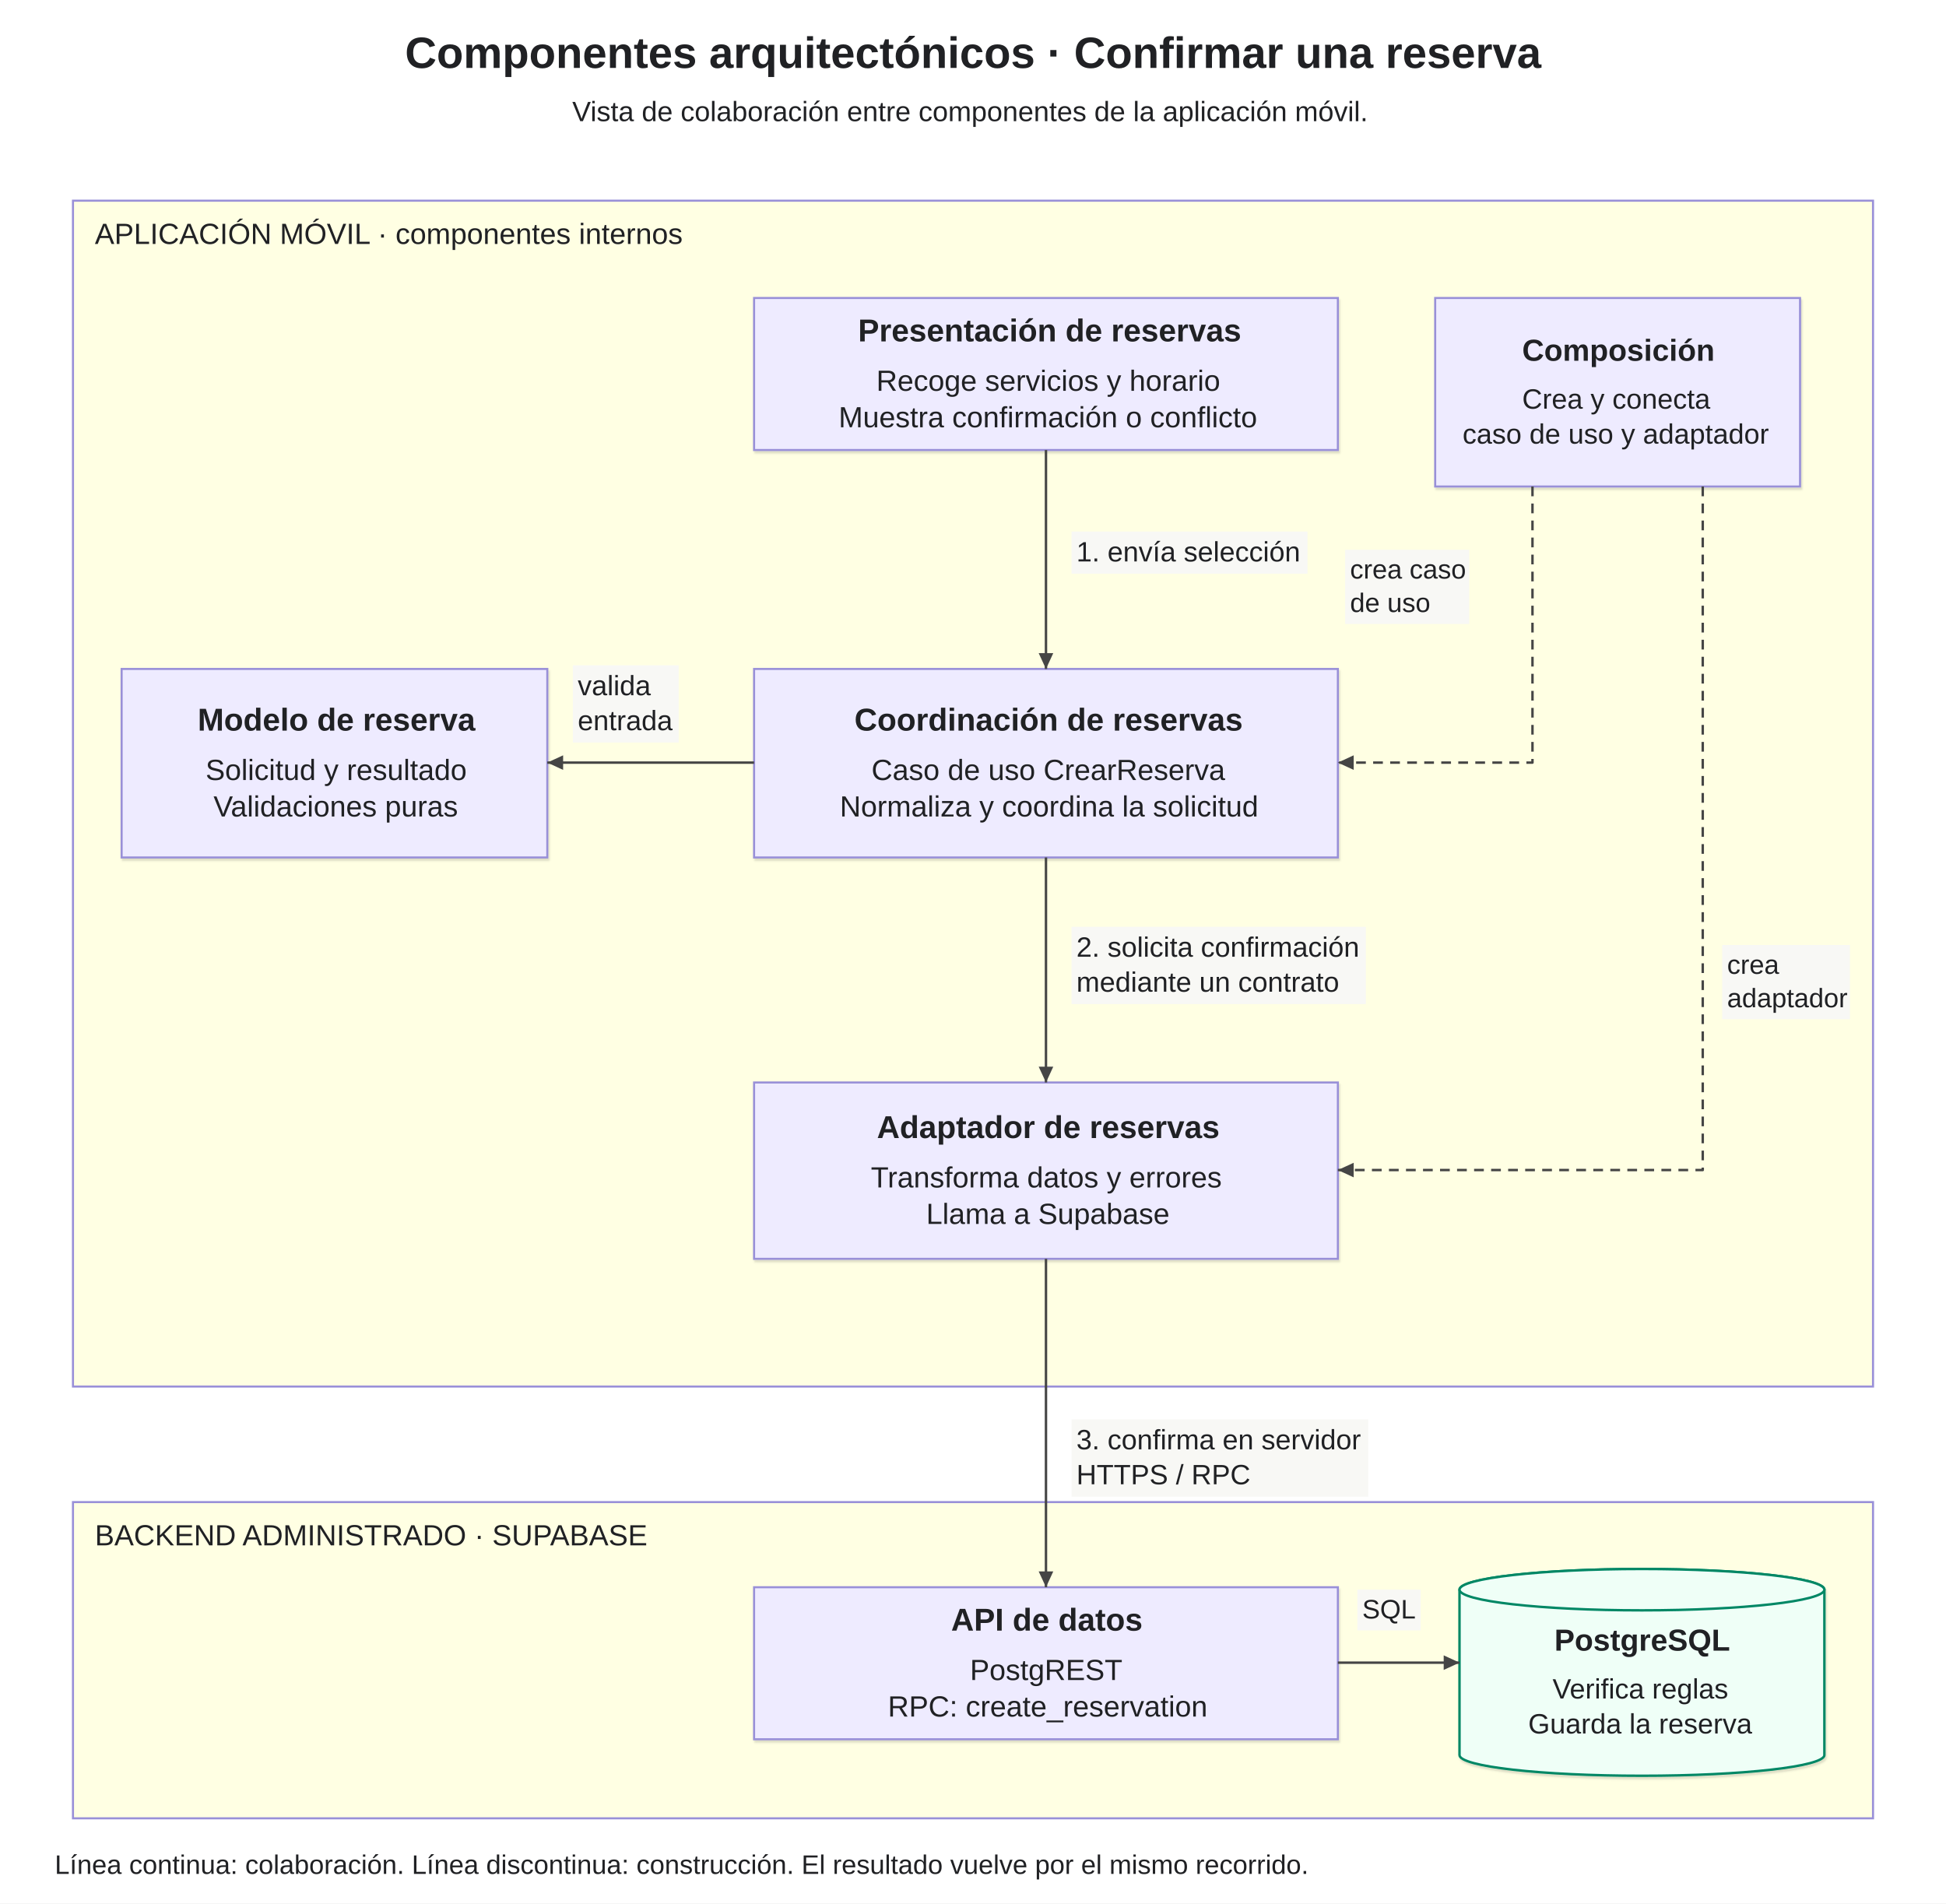
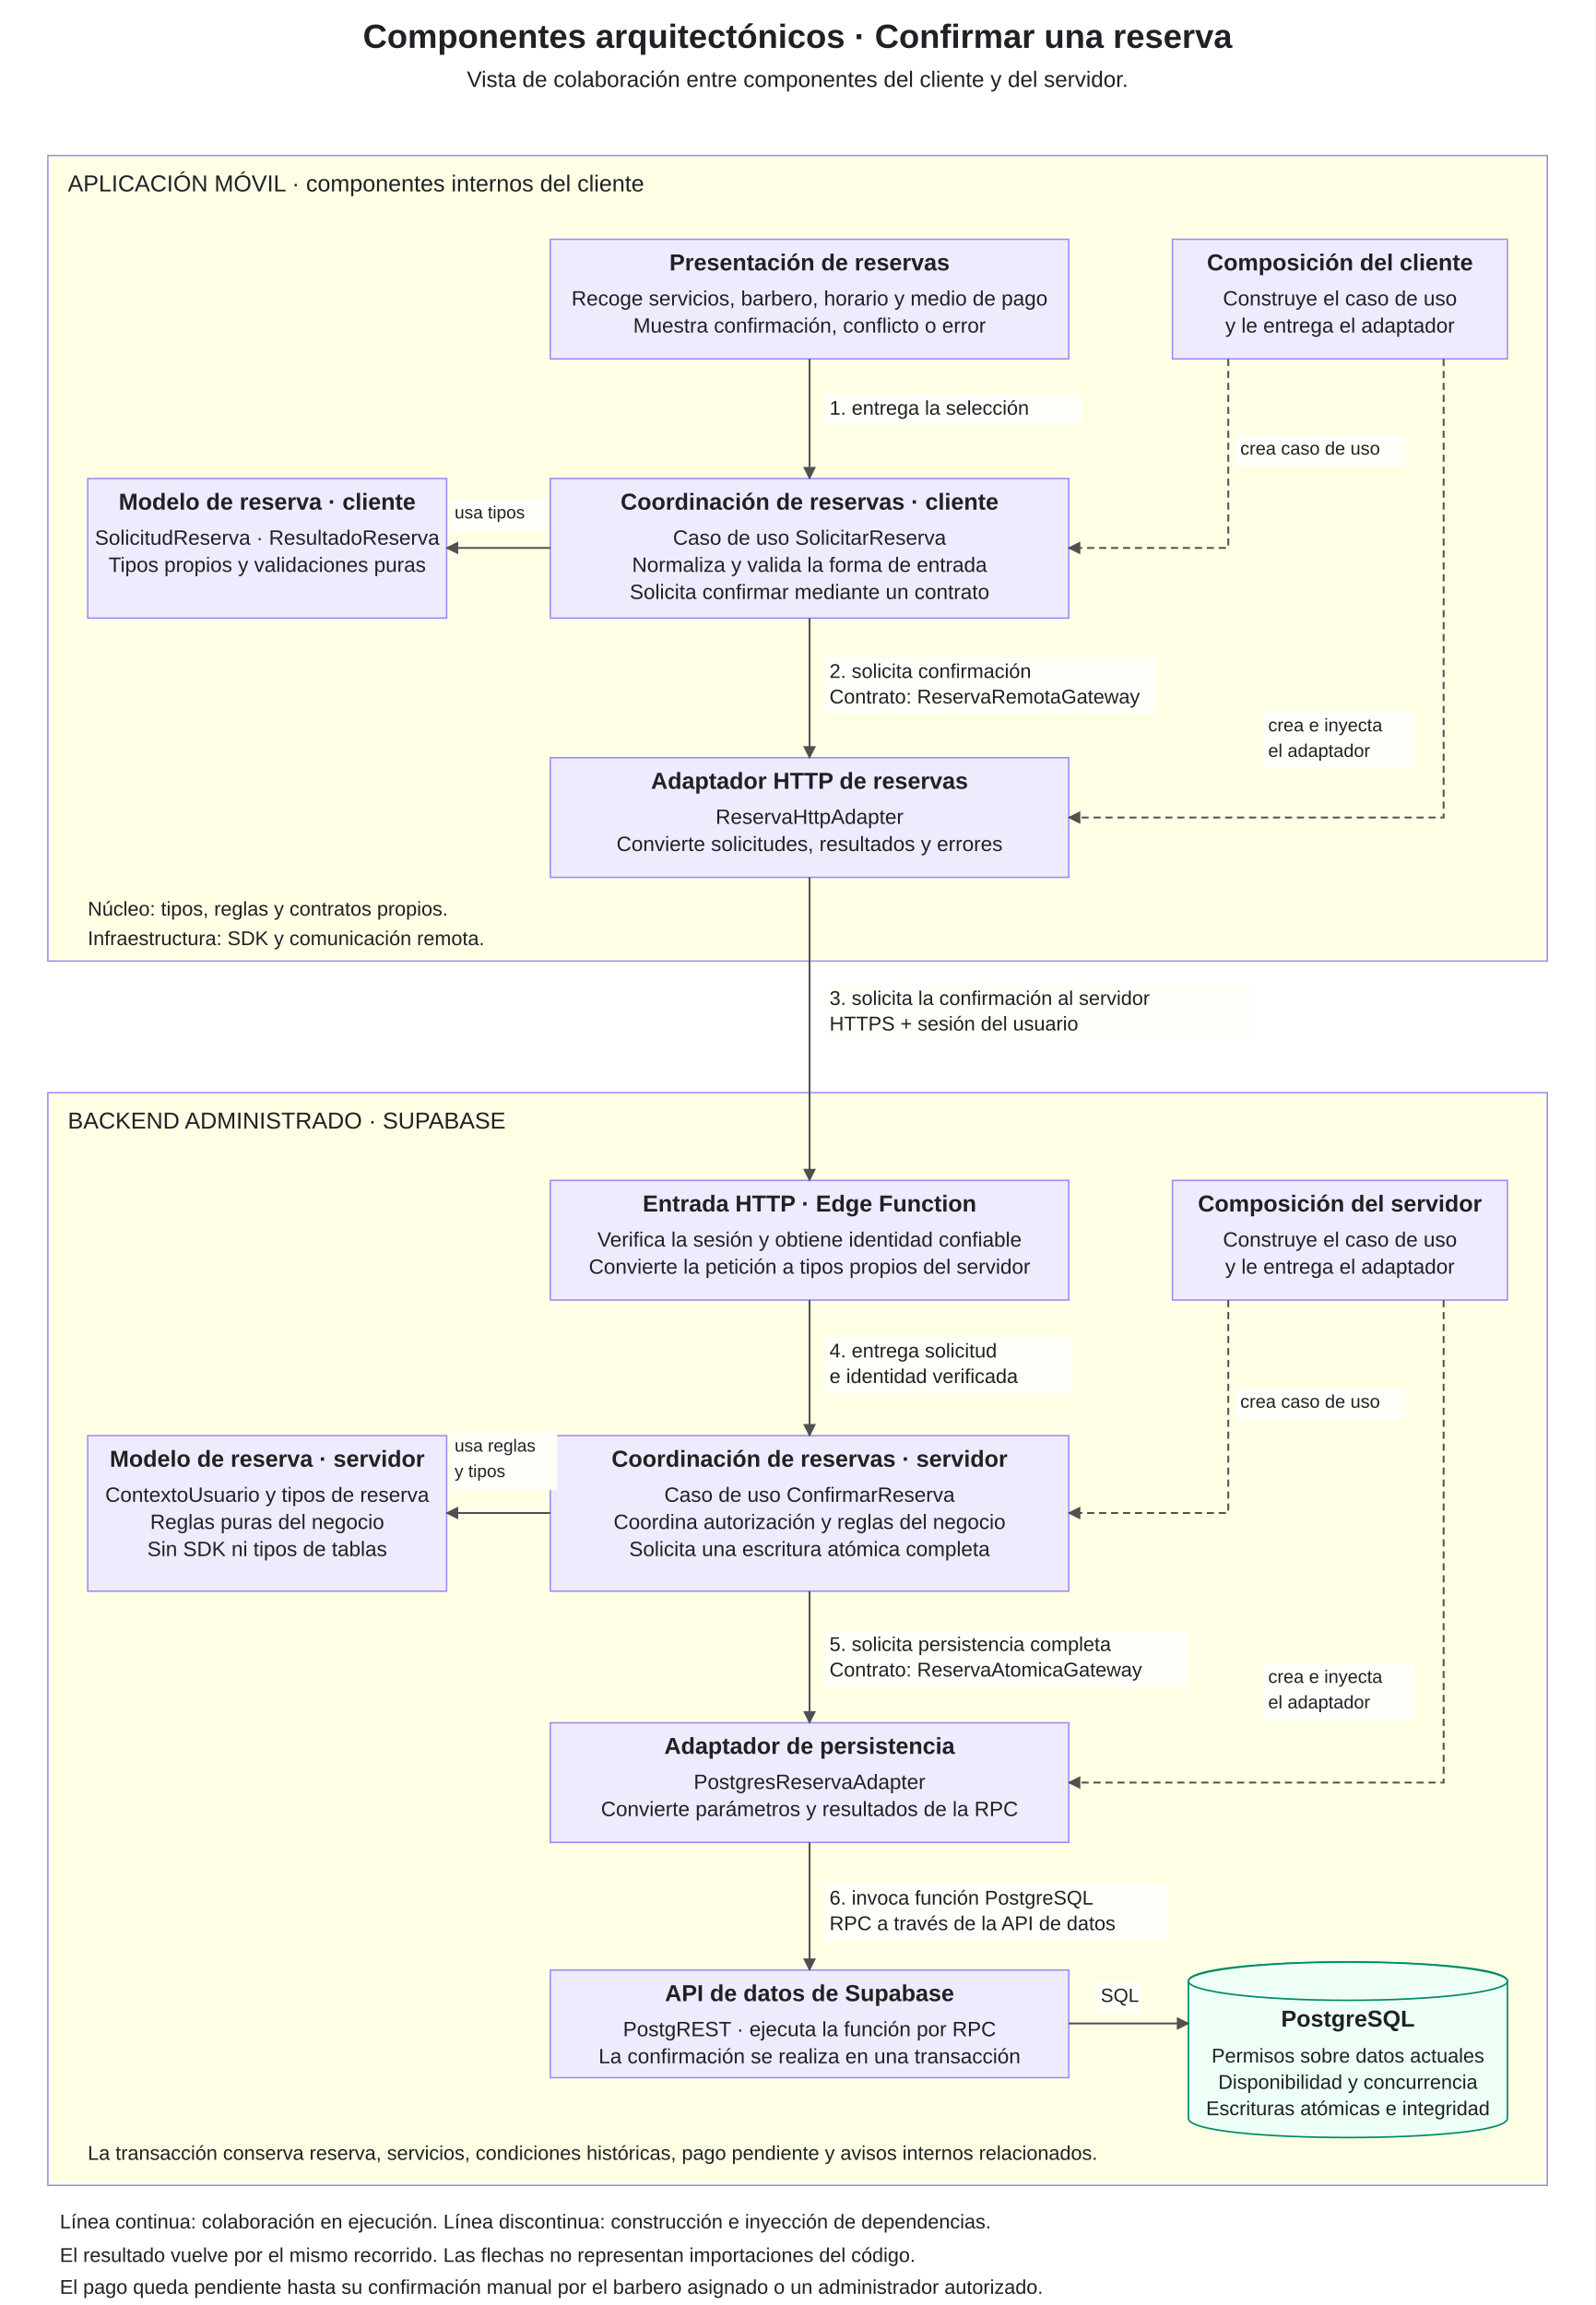
- <svg xmlns="http://www.w3.org/2000/svg" width="1600" height="1565" viewBox="0 0 1600 1565" role="img" aria-labelledby="title desc">
+ <svg xmlns="http://www.w3.org/2000/svg" width="2000" height="2890" viewBox="0 0 2000 2890">
  <defs>
-     <filter id="shadow" x="-10%" y="-10%" width="125%" height="125%">
-       <feDropShadow dx="1" dy="2" stdDeviation="1" flood-opacity="0.13" />
-     </filter>
+     <marker id="arrow" viewBox="0 0 10 10" refX="9" refY="5" markerWidth="7" markerHeight="7" orient="auto">
+       <path d="M0 0L10 5L0 10Z" fill="#505050" />
+     </marker>
  </defs>
-   <rect width="1600" height="1565" fill="white" />
-   <text x="333.00" y="55.84" font-family="Arial, sans-serif" font-size="36" font-weight="700" fill="#202124">Componentes arquitectónicos · Confirmar una reserva</text>
-   <text x="470.50" y="99.62" font-family="Arial, sans-serif" font-size="23" font-weight="400" fill="#202124">Vista de colaboración entre componentes de la aplicación móvil.</text>
-   <rect x="60" y="165" width="1480" height="975" fill="#ffffe3" stroke="#9990d8" stroke-width="1.7" />
-   <text x="78.00" y="200.56" font-family="Arial, sans-serif" font-size="24" font-weight="400" fill="#202124">APLICACIÓN MÓVIL · componentes internos</text>
-   <rect x="620" y="245" width="480" height="125" fill="#eeebff" stroke="#9990d8" stroke-width="1.7" filter="url(#shadow)" />
-   <text x="705.50" y="280.69" font-family="Arial, sans-serif" font-size="26" font-weight="700" fill="#202124">Presentación de reservas</text>
-   <text x="720.50" y="321.31" font-family="Arial, sans-serif" font-size="24" font-weight="400" fill="#202124">Recoge servicios y horario</text>
-   <text x="689.50" y="351.31" font-family="Arial, sans-serif" font-size="24" font-weight="400" fill="#202124">Muestra confirmación o conflicto</text>
-   <rect x="620" y="550" width="480" height="155" fill="#eeebff" stroke="#9990d8" stroke-width="1.7" filter="url(#shadow)" />
-   <text x="702.50" y="600.69" font-family="Arial, sans-serif" font-size="26" font-weight="700" fill="#202124">Coordinación de reservas</text>
-   <text x="716.50" y="641.31" font-family="Arial, sans-serif" font-size="24" font-weight="400" fill="#202124">Caso de uso CrearReserva</text>
-   <text x="690.50" y="671.31" font-family="Arial, sans-serif" font-size="24" font-weight="400" fill="#202124">Normaliza y coordina la solicitud</text>
-   <rect x="100" y="550" width="350" height="155" fill="#eeebff" stroke="#9990d8" stroke-width="1.7" filter="url(#shadow)" />
-   <text x="162.50" y="600.69" font-family="Arial, sans-serif" font-size="26" font-weight="700" fill="#202124">Modelo de reserva</text>
-   <text x="169.00" y="641.31" font-family="Arial, sans-serif" font-size="24" font-weight="400" fill="#202124">Solicitud y resultado</text>
-   <text x="175.52" y="671.31" font-family="Arial, sans-serif" font-size="24" font-weight="400" fill="#202124">Validaciones puras</text>
-   <rect x="620" y="890" width="480" height="145" fill="#eeebff" stroke="#9990d8" stroke-width="1.7" filter="url(#shadow)" />
-   <text x="721.00" y="935.69" font-family="Arial, sans-serif" font-size="26" font-weight="700" fill="#202124">Adaptador de reservas</text>
-   <text x="716.01" y="976.31" font-family="Arial, sans-serif" font-size="24" font-weight="400" fill="#202124">Transforma datos y errores</text>
-   <text x="761.50" y="1006.31" font-family="Arial, sans-serif" font-size="24" font-weight="400" fill="#202124">Llama a Supabase</text>
-   <rect x="1180" y="245" width="300" height="155" fill="#eeebff" stroke="#9990d8" stroke-width="1.7" filter="url(#shadow)" />
-   <text x="1251.50" y="296.62" font-family="Arial, sans-serif" font-size="25" font-weight="700" fill="#202124">Composición</text>
-   <text x="1251.50" y="336.00" font-family="Arial, sans-serif" font-size="23" font-weight="400" fill="#202124">Crea y conecta</text>
-   <text x="1202.50" y="364.75" font-family="Arial, sans-serif" font-size="23" font-weight="400" fill="#202124">caso de uso y adaptador</text>
-   <rect x="60" y="1235" width="1480" height="260" fill="#ffffe3" stroke="#9990d8" stroke-width="1.7" />
-   <text x="78.00" y="1270.56" font-family="Arial, sans-serif" font-size="24" font-weight="400" fill="#202124">BACKEND ADMINISTRADO · SUPABASE</text>
-   <rect x="620" y="1305" width="480" height="125" fill="#eeebff" stroke="#9990d8" stroke-width="1.7" filter="url(#shadow)" />
-   <text x="782.00" y="1340.69" font-family="Arial, sans-serif" font-size="26" font-weight="700" fill="#202124">API de datos</text>
-   <text x="797.50" y="1381.31" font-family="Arial, sans-serif" font-size="24" font-weight="400" fill="#202124">PostgREST</text>
-   <text x="730.00" y="1411.31" font-family="Arial, sans-serif" font-size="24" font-weight="400" fill="#202124">RPC: create_reservation</text>
-   <path d="M1200 1307a150.0 17 0 0 1 300 0V1443a150.0 17 0 0 1 -300 0Z" fill="#effff7" stroke="#008765" stroke-width="2" filter="url(#shadow)" />
-   <ellipse cx="1350.0" cy="1307" rx="150.0" ry="17" fill="#effff7" stroke="#008765" stroke-width="2" />
-   <text x="1278.00" y="1357.12" font-family="Arial, sans-serif" font-size="25" font-weight="700" fill="#202124">PostgreSQL</text>
-   <text x="1276.51" y="1396.49" font-family="Arial, sans-serif" font-size="23" font-weight="400" fill="#202124">Verifica reglas</text>
-   <text x="1256.50" y="1425.24" font-family="Arial, sans-serif" font-size="23" font-weight="400" fill="#202124">Guarda la reserva</text>
-   <polyline points="860,370 860,550" fill="none" stroke="#454545" stroke-width="2" stroke-linejoin="round" />
-   <polygon points="860.00,550.00 866.00,537.00 854.00,537.00" fill="#454545" />
-   <rect x="881" y="437" width="194.00" height="34.75" fill="#f8f8f5" />
-   <text x="885.00" y="461.62" font-family="Arial, sans-serif" font-size="23" font-weight="400" fill="#202124">1. envía selección</text>
-   <polyline points="620,627 450,627" fill="none" stroke="#454545" stroke-width="2" stroke-linejoin="round" />
-   <polygon points="450.00,627.00 463.00,633.00 463.00,621.00" fill="#454545" />
-   <rect x="471" y="547" width="87.00" height="63.50" fill="#f8f8f5" />
-   <text x="475.00" y="571.62" font-family="Arial, sans-serif" font-size="23" font-weight="400" fill="#202124">valida</text>
-   <text x="475.00" y="600.37" font-family="Arial, sans-serif" font-size="23" font-weight="400" fill="#202124">entrada</text>
-   <polyline points="860,705 860,890" fill="none" stroke="#454545" stroke-width="2" stroke-linejoin="round" />
-   <polygon points="860.00,890.00 866.00,877.00 854.00,877.00" fill="#454545" />
-   <rect x="881" y="762" width="242.00" height="63.50" fill="#f8f8f5" />
-   <text x="885.00" y="786.62" font-family="Arial, sans-serif" font-size="23" font-weight="400" fill="#202124">2. solicita confirmación</text>
-   <text x="885.00" y="815.37" font-family="Arial, sans-serif" font-size="23" font-weight="400" fill="#202124">mediante un contrato</text>
-   <polyline points="1260,400 1260,627 1100,627" fill="none" stroke="#454545" stroke-width="2" stroke-linejoin="round" stroke-dasharray="8 6" />
-   <polygon points="1100.00,627.00 1113.00,633.00 1113.00,621.00" fill="#454545" />
-   <rect x="1106" y="452" width="102.00" height="61.00" fill="#f8f8f5" />
-   <text x="1110.00" y="475.68" font-family="Arial, sans-serif" font-size="22" font-weight="400" fill="#202124">crea caso</text>
-   <text x="1110.00" y="503.18" font-family="Arial, sans-serif" font-size="22" font-weight="400" fill="#202124">de uso</text>
-   <polyline points="1400,400 1400,962 1100,962" fill="none" stroke="#454545" stroke-width="2" stroke-linejoin="round" stroke-dasharray="8 6" />
-   <polygon points="1100.00,962.00 1113.00,968.00 1113.00,956.00" fill="#454545" />
-   <rect x="1416" y="777" width="105.00" height="61.00" fill="#f8f8f5" />
-   <text x="1420.00" y="800.68" font-family="Arial, sans-serif" font-size="22" font-weight="400" fill="#202124">crea</text>
-   <text x="1420.00" y="828.18" font-family="Arial, sans-serif" font-size="22" font-weight="400" fill="#202124">adaptador</text>
-   <polyline points="860,1035 860,1305" fill="none" stroke="#454545" stroke-width="2" stroke-linejoin="round" />
-   <polygon points="860.00,1305.00 866.00,1292.00 854.00,1292.00" fill="#454545" />
-   <rect x="881" y="1167" width="244.00" height="63.50" fill="#f8f8f5" />
-   <text x="885.00" y="1191.62" font-family="Arial, sans-serif" font-size="23" font-weight="400" fill="#202124">3. confirma en servidor</text>
-   <text x="885.00" y="1220.37" font-family="Arial, sans-serif" font-size="23" font-weight="400" fill="#202124">HTTPS / RPC</text>
-   <polyline points="1100,1367 1200,1367" fill="none" stroke="#454545" stroke-width="2" stroke-linejoin="round" />
-   <polygon points="1200.00,1367.00 1187.00,1361.00 1187.00,1373.00" fill="#454545" />
-   <rect x="1116" y="1307" width="52.00" height="33.50" fill="#f8f8f5" />
-   <text x="1120.00" y="1330.68" font-family="Arial, sans-serif" font-size="22" font-weight="400" fill="#202124">SQL</text>
-   <text x="45.00" y="1540.68" font-family="Arial, sans-serif" font-size="22" font-weight="400" fill="#202124">Línea continua: colaboración. Línea discontinua: construcción. El resultado vuelve por el mismo recorrido.</text>
+   <rect width="2000" height="2890" fill="white" />
+   <text x="1000" y="60" font-family="Arial,sans-serif" font-size="42" font-weight="700" text-anchor="middle" fill="#202124">Componentes arquitectónicos · Confirmar una reserva</text>
+   <text x="1000" y="109" font-family="Arial,sans-serif" font-size="28" font-weight="400" text-anchor="middle" fill="#202124">Vista de colaboración entre componentes del cliente y del servidor.</text>
+   <rect x="60" y="195" width="1880" height="1010" fill="#ffffe6" stroke="#9d8af4" stroke-width="1.8" />
+   <text x="85" y="240" font-family="Arial,sans-serif" font-size="29" font-weight="400" text-anchor="start" fill="#202124">APLICACIÓN MÓVIL · componentes internos del cliente</text>
+   <rect x="690" y="300" width="650" height="150" fill="#eeebff" stroke="#9d8af4" stroke-width="1.8" />
+   <text x="1015" y="339" font-family="Arial,sans-serif" font-size="29" font-weight="700" text-anchor="middle" fill="#202124">Presentación de reservas</text>
+   <text x="1015" y="383" font-family="Arial,sans-serif" font-size="26" font-weight="400" text-anchor="middle" fill="#202124">Recoge servicios, barbero, horario y medio de pago</text>
+   <text x="1015" y="417" font-family="Arial,sans-serif" font-size="26" font-weight="400" text-anchor="middle" fill="#202124">Muestra confirmación, conflicto o error</text>
+   <rect x="690" y="600" width="650" height="175" fill="#eeebff" stroke="#9d8af4" stroke-width="1.8" />
+   <text x="1015" y="639" font-family="Arial,sans-serif" font-size="29" font-weight="700" text-anchor="middle" fill="#202124">Coordinación de reservas · cliente</text>
+   <text x="1015" y="683" font-family="Arial,sans-serif" font-size="26" font-weight="400" text-anchor="middle" fill="#202124">Caso de uso SolicitarReserva</text>
+   <text x="1015" y="717" font-family="Arial,sans-serif" font-size="26" font-weight="400" text-anchor="middle" fill="#202124">Normaliza y valida la forma de entrada</text>
+   <text x="1015" y="751" font-family="Arial,sans-serif" font-size="26" font-weight="400" text-anchor="middle" fill="#202124">Solicita confirmar mediante un contrato</text>
+   <rect x="110" y="600" width="450" height="175" fill="#eeebff" stroke="#9d8af4" stroke-width="1.8" />
+   <text x="335" y="639" font-family="Arial,sans-serif" font-size="29" font-weight="700" text-anchor="middle" fill="#202124">Modelo de reserva · cliente</text>
+   <text x="335" y="683" font-family="Arial,sans-serif" font-size="26" font-weight="400" text-anchor="middle" fill="#202124">SolicitudReserva · ResultadoReserva</text>
+   <text x="335" y="717" font-family="Arial,sans-serif" font-size="26" font-weight="400" text-anchor="middle" fill="#202124">Tipos propios y validaciones puras</text>
+   <rect x="690" y="950" width="650" height="150" fill="#eeebff" stroke="#9d8af4" stroke-width="1.8" />
+   <text x="1015" y="989" font-family="Arial,sans-serif" font-size="29" font-weight="700" text-anchor="middle" fill="#202124">Adaptador HTTP de reservas</text>
+   <text x="1015" y="1033" font-family="Arial,sans-serif" font-size="26" font-weight="400" text-anchor="middle" fill="#202124">ReservaHttpAdapter</text>
+   <text x="1015" y="1067" font-family="Arial,sans-serif" font-size="26" font-weight="400" text-anchor="middle" fill="#202124">Convierte solicitudes, resultados y errores</text>
+   <rect x="1470" y="300" width="420" height="150" fill="#eeebff" stroke="#9d8af4" stroke-width="1.8" />
+   <text x="1680" y="339" font-family="Arial,sans-serif" font-size="29" font-weight="700" text-anchor="middle" fill="#202124">Composición del cliente</text>
+   <text x="1680" y="383" font-family="Arial,sans-serif" font-size="26" font-weight="400" text-anchor="middle" fill="#202124">Construye el caso de uso</text>
+   <text x="1680" y="417" font-family="Arial,sans-serif" font-size="26" font-weight="400" text-anchor="middle" fill="#202124">y le entrega el adaptador</text>
+   <path d="M1015 450V600" fill="none" stroke="#505050" stroke-width="2.3" marker-end="url(#arrow)" />
+   <rect x="1035" y="495" width="320.75" height="37" fill="#fffffa" stroke="#fffffa" stroke-width="1.8" />
+   <text x="1040" y="520" font-family="Arial,sans-serif" font-size="25" font-weight="400" text-anchor="start" fill="#202124">1. entrega la selección</text>
+   <path d="M690 687H560" fill="none" stroke="#505050" stroke-width="2.3" marker-end="url(#arrow)" />
+   <rect x="565" y="628" width="120.94" height="37" fill="#fffffa" stroke="#fffffa" stroke-width="1.8" />
+   <text x="570" y="650" font-family="Arial,sans-serif" font-size="22" font-weight="400" text-anchor="start" fill="#202124">usa tipos</text>
+   <path d="M1015 775V950" fill="none" stroke="#505050" stroke-width="2.3" marker-end="url(#arrow)" />
+   <rect x="1035" y="825" width="413.5" height="69" fill="#fffffa" stroke="#fffffa" stroke-width="1.8" />
+   <text x="1040" y="850" font-family="Arial,sans-serif" font-size="25" font-weight="400" text-anchor="start" fill="#202124">2. solicita confirmación</text>
+   <text x="1040" y="882" font-family="Arial,sans-serif" font-size="25" font-weight="400" text-anchor="start" fill="#202124">Contrato: ReservaRemotaGateway</text>
+   <path d="M1540 450V687H1340" fill="none" stroke="#505050" stroke-width="2.3" stroke-dasharray="9 6" marker-end="url(#arrow)" />
+   <rect x="1550" y="547" width="211.04" height="37" fill="#fffffa" stroke="#fffffa" stroke-width="1.8" />
+   <text x="1555" y="570" font-family="Arial,sans-serif" font-size="23" font-weight="400" text-anchor="start" fill="#202124">crea caso de uso</text>
+   <path d="M1810 450V1025H1340" fill="none" stroke="#505050" stroke-width="2.3" stroke-dasharray="9 6" marker-end="url(#arrow)" />
+   <rect x="1585" y="894" width="186.66" height="69" fill="#fffffa" stroke="#fffffa" stroke-width="1.8" />
+   <text x="1590" y="917" font-family="Arial,sans-serif" font-size="23" font-weight="400" text-anchor="start" fill="#202124">crea e inyecta</text>
+   <text x="1590" y="949" font-family="Arial,sans-serif" font-size="23" font-weight="400" text-anchor="start" fill="#202124">el adaptador</text>
+   <text x="110" y="1148" font-family="Arial,sans-serif" font-size="25" font-weight="400" text-anchor="start" fill="#202124">Núcleo: tipos, reglas y contratos propios.</text>
+   <text x="110" y="1185" font-family="Arial,sans-serif" font-size="25" font-weight="400" text-anchor="start" fill="#202124">Infraestructura: SDK y comunicación remota.</text>
+   <rect x="60" y="1370" width="1880" height="1370" fill="#ffffe6" stroke="#9d8af4" stroke-width="1.8" />
+   <text x="85" y="1415" font-family="Arial,sans-serif" font-size="29" font-weight="400" text-anchor="start" fill="#202124">BACKEND ADMINISTRADO · SUPABASE</text>
+   <rect x="690" y="1480" width="650" height="150" fill="#eeebff" stroke="#9d8af4" stroke-width="1.8" />
+   <text x="1015" y="1519" font-family="Arial,sans-serif" font-size="29" font-weight="700" text-anchor="middle" fill="#202124">Entrada HTTP · Edge Function</text>
+   <text x="1015" y="1563" font-family="Arial,sans-serif" font-size="26" font-weight="400" text-anchor="middle" fill="#202124">Verifica la sesión y obtiene identidad confiable</text>
+   <text x="1015" y="1597" font-family="Arial,sans-serif" font-size="26" font-weight="400" text-anchor="middle" fill="#202124">Convierte la petición a tipos propios del servidor</text>
+   <rect x="690" y="1800" width="650" height="195" fill="#eeebff" stroke="#9d8af4" stroke-width="1.8" />
+   <text x="1015" y="1839" font-family="Arial,sans-serif" font-size="29" font-weight="700" text-anchor="middle" fill="#202124">Coordinación de reservas · servidor</text>
+   <text x="1015" y="1883" font-family="Arial,sans-serif" font-size="26" font-weight="400" text-anchor="middle" fill="#202124">Caso de uso ConfirmarReserva</text>
+   <text x="1015" y="1917" font-family="Arial,sans-serif" font-size="26" font-weight="400" text-anchor="middle" fill="#202124">Coordina autorización y reglas del negocio</text>
+   <text x="1015" y="1951" font-family="Arial,sans-serif" font-size="26" font-weight="400" text-anchor="middle" fill="#202124">Solicita una escritura atómica completa</text>
+   <rect x="110" y="1800" width="450" height="195" fill="#eeebff" stroke="#9d8af4" stroke-width="1.8" />
+   <text x="335" y="1839" font-family="Arial,sans-serif" font-size="29" font-weight="700" text-anchor="middle" fill="#202124">Modelo de reserva · servidor</text>
+   <text x="335" y="1883" font-family="Arial,sans-serif" font-size="26" font-weight="400" text-anchor="middle" fill="#202124">ContextoUsuario y tipos de reserva</text>
+   <text x="335" y="1917" font-family="Arial,sans-serif" font-size="26" font-weight="400" text-anchor="middle" fill="#202124">Reglas puras del negocio</text>
+   <text x="335" y="1951" font-family="Arial,sans-serif" font-size="26" font-weight="400" text-anchor="middle" fill="#202124">Sin SDK ni tipos de tablas</text>
+   <rect x="690" y="2160" width="650" height="150" fill="#eeebff" stroke="#9d8af4" stroke-width="1.8" />
+   <text x="1015" y="2199" font-family="Arial,sans-serif" font-size="29" font-weight="700" text-anchor="middle" fill="#202124">Adaptador de persistencia</text>
+   <text x="1015" y="2243" font-family="Arial,sans-serif" font-size="26" font-weight="400" text-anchor="middle" fill="#202124">PostgresReservaAdapter</text>
+   <text x="1015" y="2277" font-family="Arial,sans-serif" font-size="26" font-weight="400" text-anchor="middle" fill="#202124">Convierte parámetros y resultados de la RPC</text>
+   <rect x="1470" y="1480" width="420" height="150" fill="#eeebff" stroke="#9d8af4" stroke-width="1.8" />
+   <text x="1680" y="1519" font-family="Arial,sans-serif" font-size="29" font-weight="700" text-anchor="middle" fill="#202124">Composición del servidor</text>
+   <text x="1680" y="1563" font-family="Arial,sans-serif" font-size="26" font-weight="400" text-anchor="middle" fill="#202124">Construye el caso de uso</text>
+   <text x="1680" y="1597" font-family="Arial,sans-serif" font-size="26" font-weight="400" text-anchor="middle" fill="#202124">y le entrega el adaptador</text>
+   <path d="M1015 1100V1480" fill="none" stroke="#505050" stroke-width="2.3" marker-end="url(#arrow)" />
+   <rect x="1035" y="1235" width="532.75" height="69" fill="#fffffa" stroke="#fffffa" stroke-width="1.8" />
+   <text x="1040" y="1260" font-family="Arial,sans-serif" font-size="25" font-weight="400" text-anchor="start" fill="#202124">3. solicita la confirmación al servidor</text>
+   <text x="1040" y="1292" font-family="Arial,sans-serif" font-size="25" font-weight="400" text-anchor="start" fill="#202124">HTTPS + sesión del usuario</text>
+   <path d="M1015 1630V1800" fill="none" stroke="#505050" stroke-width="2.3" marker-end="url(#arrow)" />
+   <rect x="1035" y="1677" width="307.5" height="69" fill="#fffffa" stroke="#fffffa" stroke-width="1.8" />
+   <text x="1040" y="1702" font-family="Arial,sans-serif" font-size="25" font-weight="400" text-anchor="start" fill="#202124">4. entrega solicitud</text>
+   <text x="1040" y="1734" font-family="Arial,sans-serif" font-size="25" font-weight="400" text-anchor="start" fill="#202124">e identidad verificada</text>
+   <path d="M690 1897H560" fill="none" stroke="#505050" stroke-width="2.3" marker-end="url(#arrow)" />
+   <rect x="565" y="1798" width="132.6" height="69" fill="#fffffa" stroke="#fffffa" stroke-width="1.8" />
+   <text x="570" y="1820" font-family="Arial,sans-serif" font-size="22" font-weight="400" text-anchor="start" fill="#202124">usa reglas</text>
+   <text x="570" y="1852" font-family="Arial,sans-serif" font-size="22" font-weight="400" text-anchor="start" fill="#202124">y tipos</text>
+   <path d="M1015 1995V2160" fill="none" stroke="#505050" stroke-width="2.3" marker-end="url(#arrow)" />
+   <rect x="1035" y="2045" width="453.25" height="69" fill="#fffffa" stroke="#fffffa" stroke-width="1.8" />
+   <text x="1040" y="2070" font-family="Arial,sans-serif" font-size="25" font-weight="400" text-anchor="start" fill="#202124">5. solicita persistencia completa</text>
+   <text x="1040" y="2102" font-family="Arial,sans-serif" font-size="25" font-weight="400" text-anchor="start" fill="#202124">Contrato: ReservaAtomicaGateway</text>
+   <path d="M1540 1630V1897H1340" fill="none" stroke="#505050" stroke-width="2.3" stroke-dasharray="9 6" marker-end="url(#arrow)" />
+   <rect x="1550" y="1742" width="211.04" height="37" fill="#fffffa" stroke="#fffffa" stroke-width="1.8" />
+   <text x="1555" y="1765" font-family="Arial,sans-serif" font-size="23" font-weight="400" text-anchor="start" fill="#202124">crea caso de uso</text>
+   <path d="M1810 1630V2235H1340" fill="none" stroke="#505050" stroke-width="2.3" stroke-dasharray="9 6" marker-end="url(#arrow)" />
+   <rect x="1585" y="2087" width="186.66" height="69" fill="#fffffa" stroke="#fffffa" stroke-width="1.8" />
+   <text x="1590" y="2110" font-family="Arial,sans-serif" font-size="23" font-weight="400" text-anchor="start" fill="#202124">crea e inyecta</text>
+   <text x="1590" y="2142" font-family="Arial,sans-serif" font-size="23" font-weight="400" text-anchor="start" fill="#202124">el adaptador</text>
+   <rect x="690" y="2470" width="650" height="135" fill="#eeebff" stroke="#9d8af4" stroke-width="1.8" />
+   <text x="1015" y="2509" font-family="Arial,sans-serif" font-size="29" font-weight="700" text-anchor="middle" fill="#202124">API de datos de Supabase</text>
+   <text x="1015" y="2553" font-family="Arial,sans-serif" font-size="26" font-weight="400" text-anchor="middle" fill="#202124">PostgREST · ejecuta la función por RPC</text>
+   <text x="1015" y="2587" font-family="Arial,sans-serif" font-size="26" font-weight="400" text-anchor="middle" fill="#202124">La confirmación se realiza en una transacción</text>
+   <path d="M1015 2310V2470" fill="none" stroke="#505050" stroke-width="2.3" marker-end="url(#arrow)" />
+   <rect x="1035" y="2363" width="426.75" height="69" fill="#fffffa" stroke="#fffffa" stroke-width="1.8" />
+   <text x="1040" y="2388" font-family="Arial,sans-serif" font-size="25" font-weight="400" text-anchor="start" fill="#202124">6. invoca función PostgreSQL</text>
+   <text x="1040" y="2420" font-family="Arial,sans-serif" font-size="25" font-weight="400" text-anchor="start" fill="#202124">RPC a través de la API de datos</text>
+   <path d="M1490 2484C1490 2452 1890 2452 1890 2484V2656C1890 2688 1490 2688 1490 2656Z" fill="#eefff6" stroke="#008b69" stroke-width="2" />
+   <ellipse cx="1690" cy="2484" rx="200" ry="24" fill="#eefff6" stroke="#008b69" stroke-width="2" />
+   <text x="1690" y="2541" font-family="Arial,sans-serif" font-size="29" font-weight="700" text-anchor="middle" fill="#202124">PostgreSQL</text>
+   <text x="1690" y="2586" font-family="Arial,sans-serif" font-size="25" font-weight="400" text-anchor="middle" fill="#202124">Permisos sobre datos actuales</text>
+   <text x="1690" y="2619" font-family="Arial,sans-serif" font-size="25" font-weight="400" text-anchor="middle" fill="#202124">Disponibilidad y concurrencia</text>
+   <text x="1690" y="2652" font-family="Arial,sans-serif" font-size="25" font-weight="400" text-anchor="middle" fill="#202124">Escrituras atómicas e integridad</text>
+   <path d="M1340 2537H1490" fill="none" stroke="#505050" stroke-width="2.3" marker-end="url(#arrow)" />
+   <rect x="1375" y="2486" width="54.16" height="37" fill="#fffffa" stroke="#fffffa" stroke-width="1.8" />
+   <text x="1380" y="2510" font-family="Arial,sans-serif" font-size="24" font-weight="400" text-anchor="start" fill="#202124">SQL</text>
+   <text x="110" y="2708" font-family="Arial,sans-serif" font-size="25" font-weight="400" text-anchor="start" fill="#202124">La transacción conserva reserva, servicios, condiciones históricas, pago pendiente y avisos internos relacionados.</text>
+   <text x="75" y="2794" font-family="Arial,sans-serif" font-size="25" font-weight="400" text-anchor="start" fill="#202124">Línea continua: colaboración en ejecución. Línea discontinua: construcción e inyección de dependencias.</text>
+   <text x="75" y="2836" font-family="Arial,sans-serif" font-size="25" font-weight="400" text-anchor="start" fill="#202124">El resultado vuelve por el mismo recorrido. Las flechas no representan importaciones del código.</text>
+   <text x="75" y="2876" font-family="Arial,sans-serif" font-size="25" font-weight="400" text-anchor="start" fill="#202124">El pago queda pendiente hasta su confirmación manual por el barbero asignado o un administrador autorizado.</text>
</svg>
